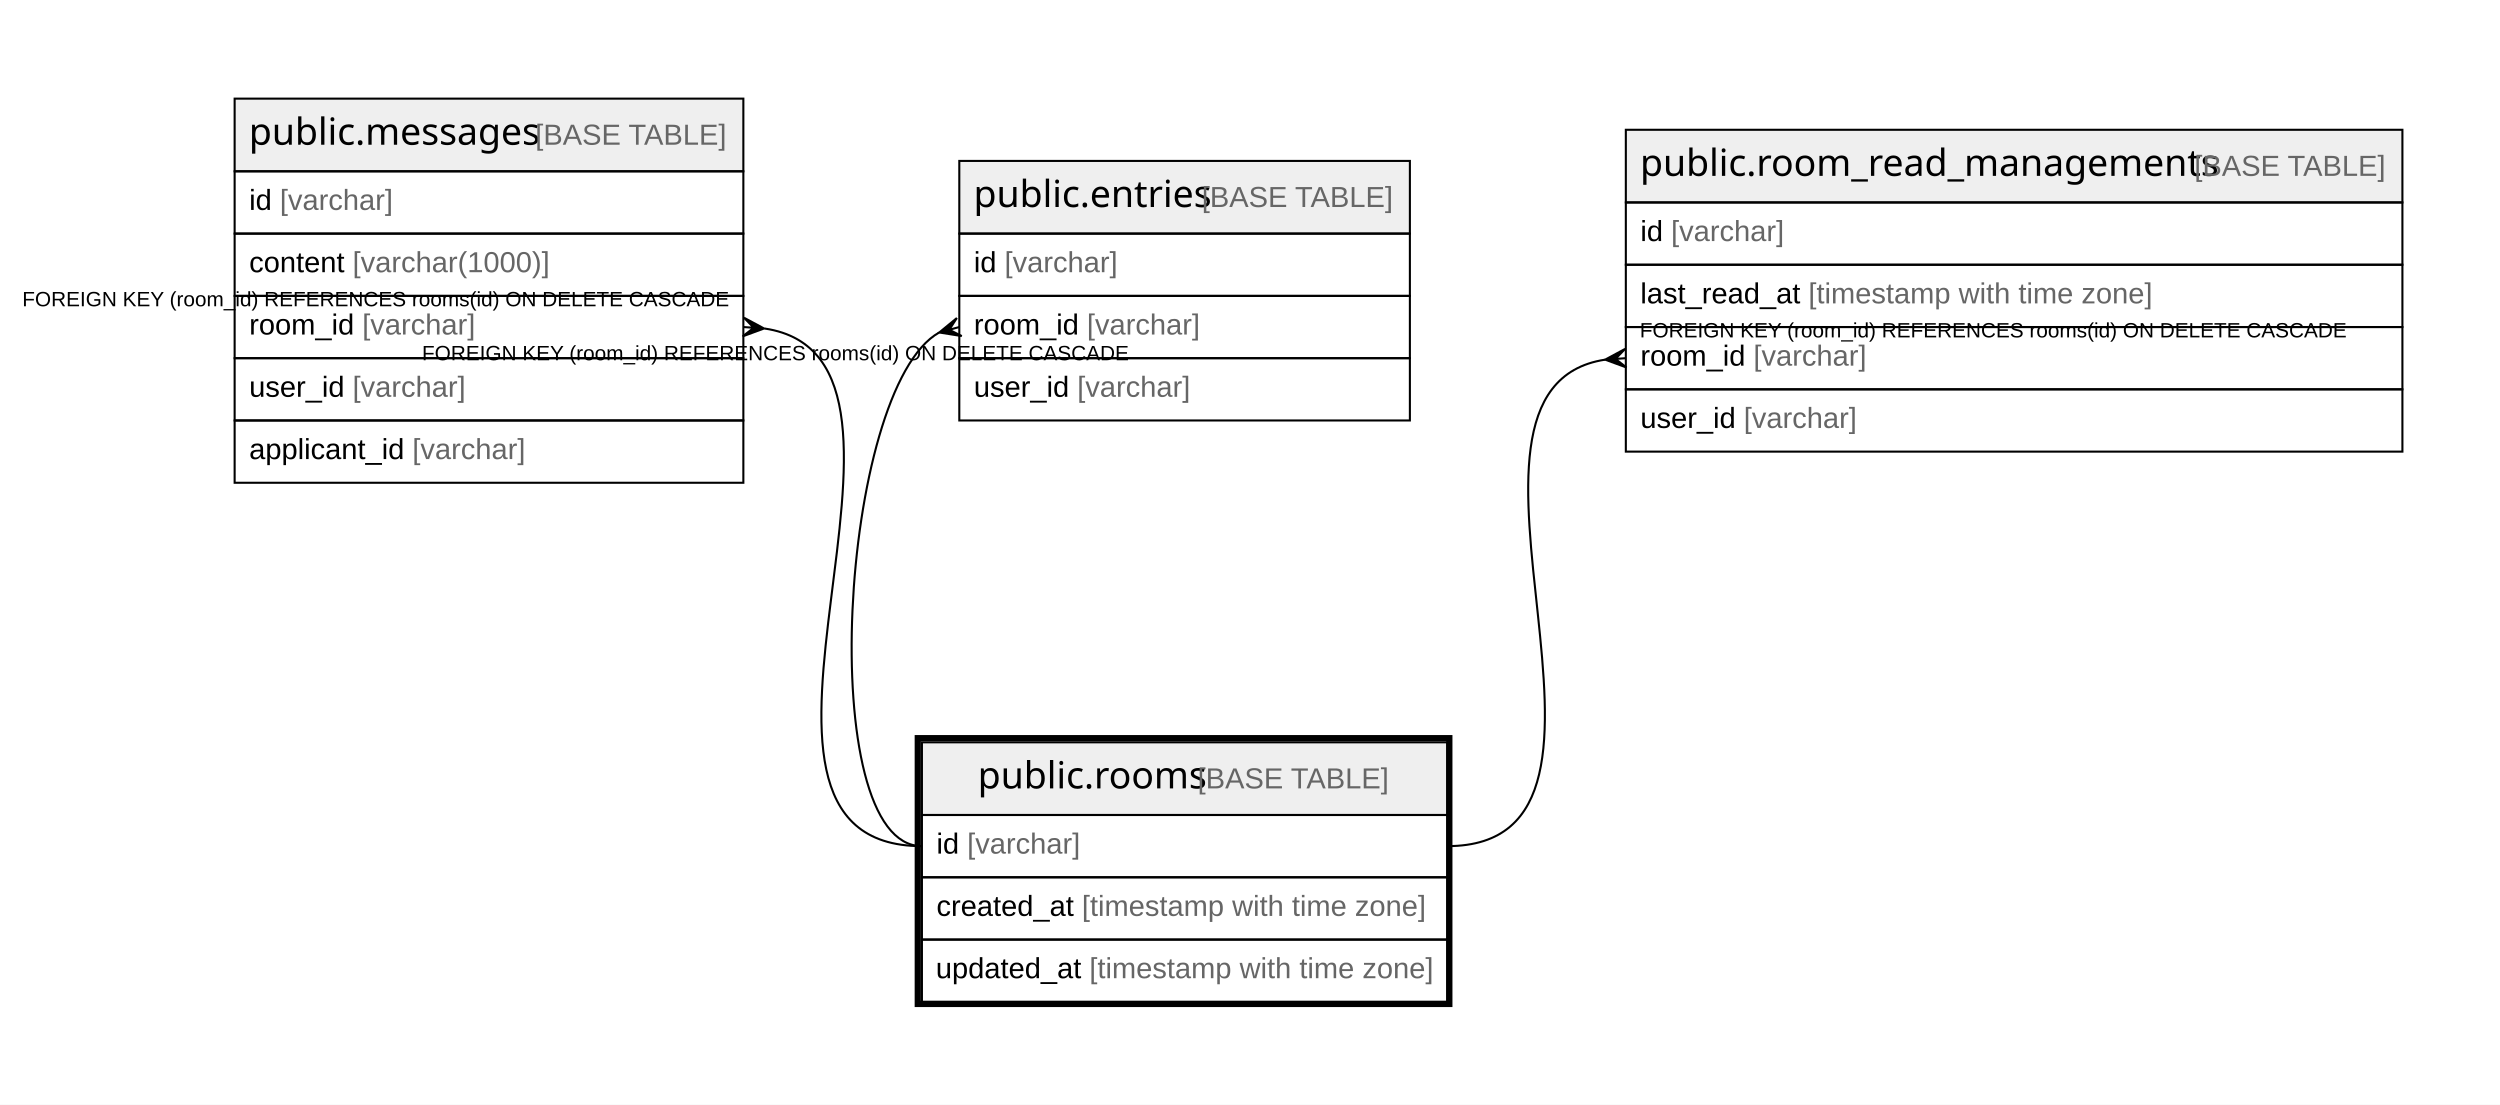
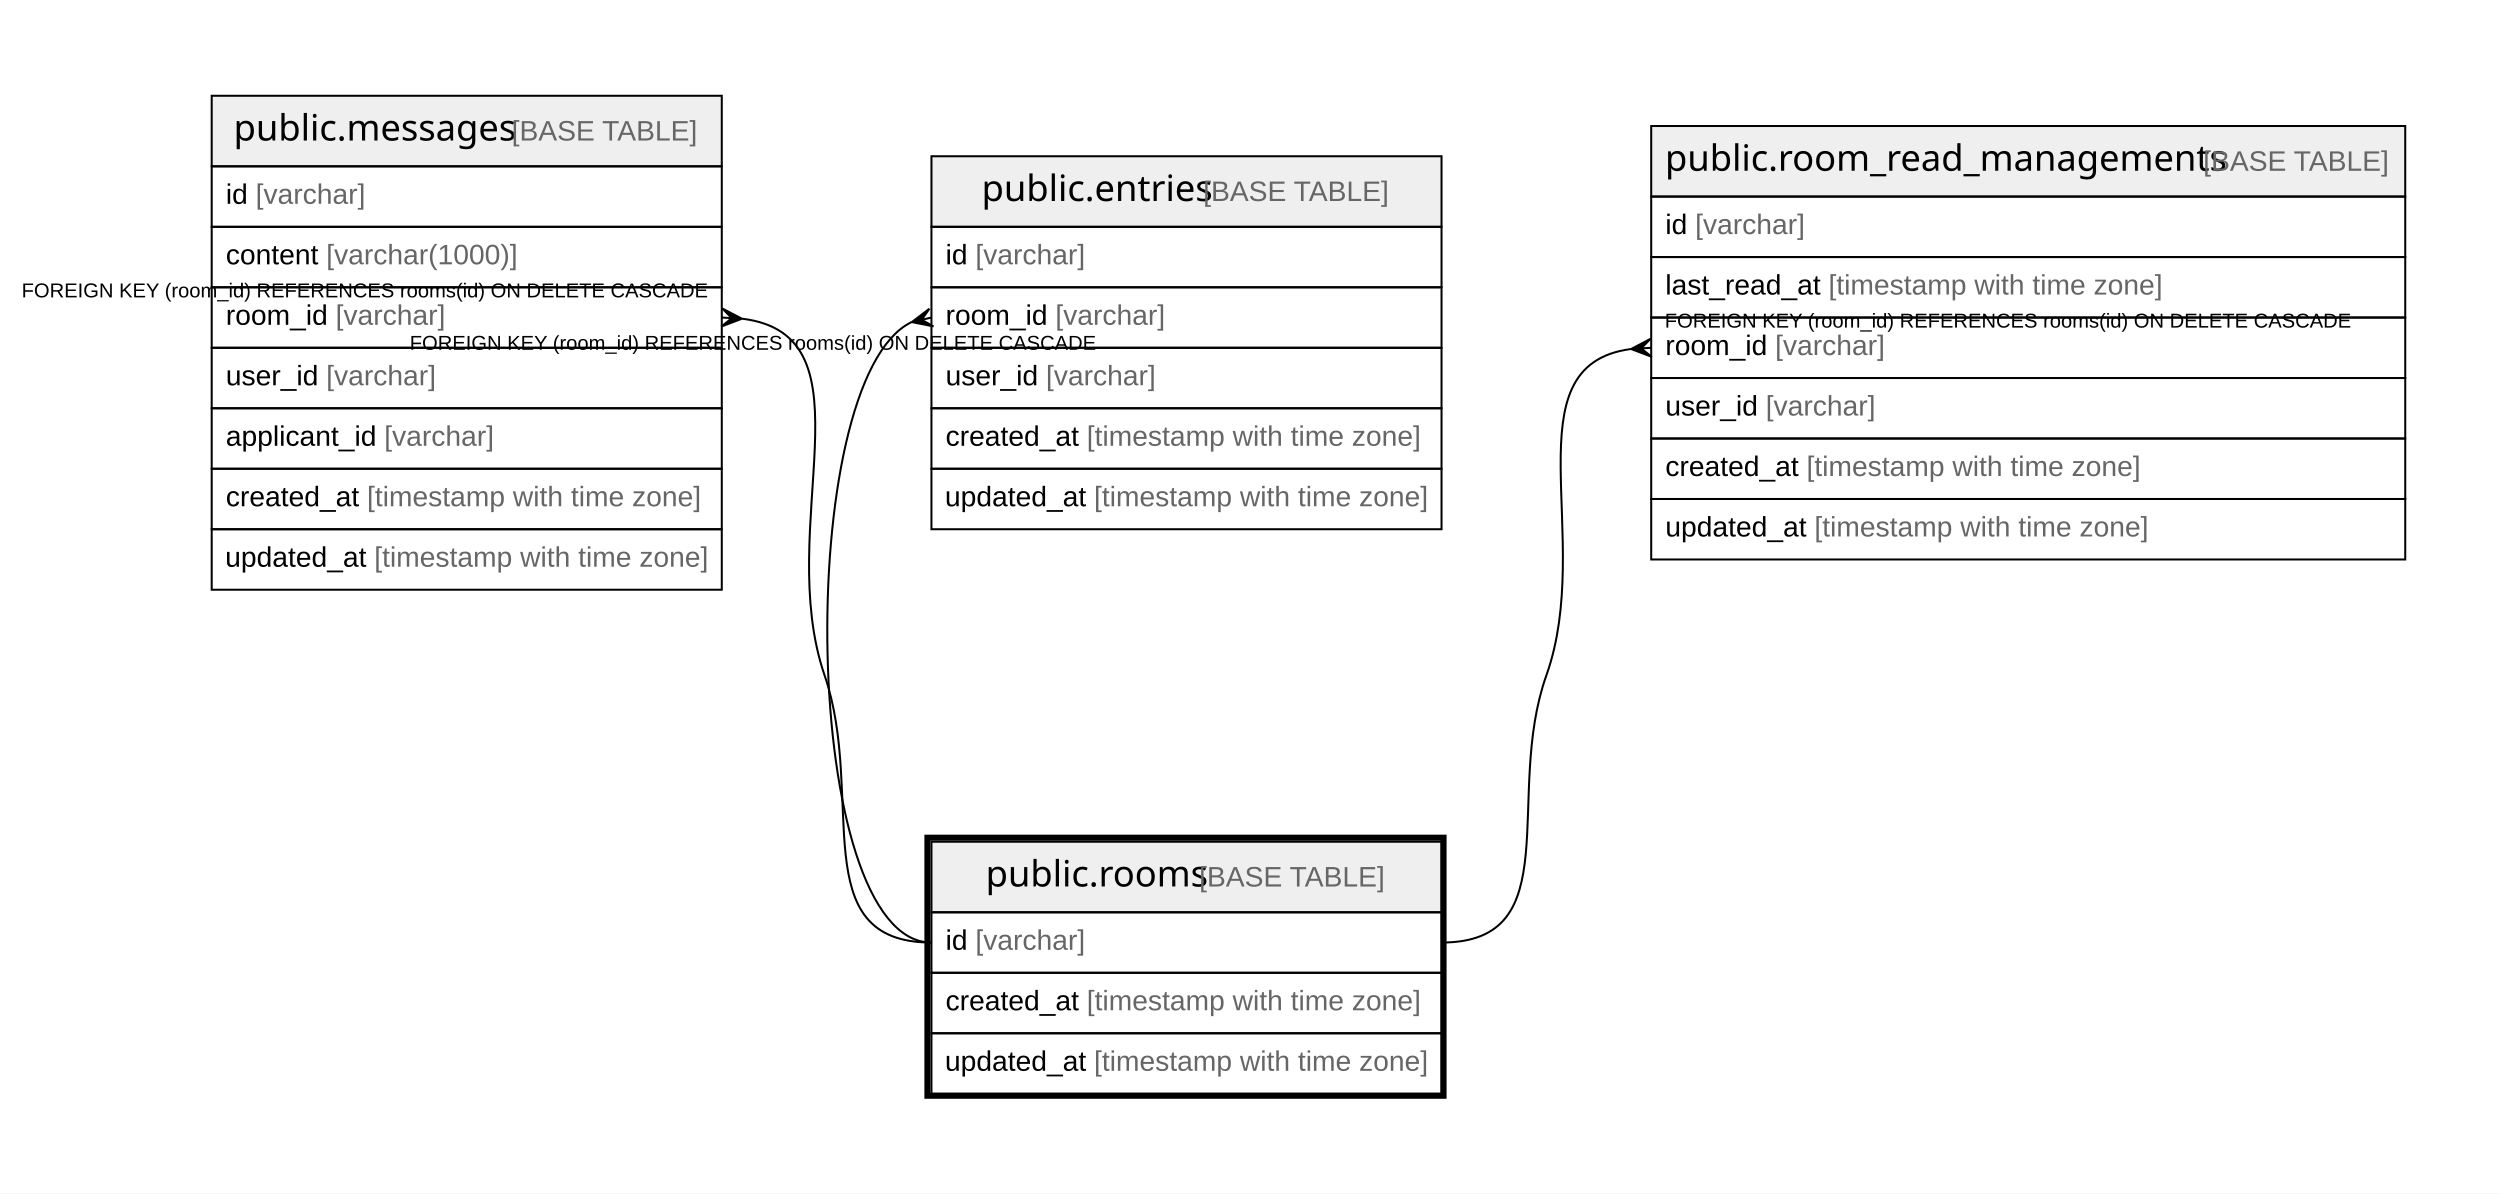
- <svg xmlns="http://www.w3.org/2000/svg" width="1204pt" height="532pt" viewBox="0.00 0.00 1204.00 532.00">
-   <g id="graph0" class="graph" transform="scale(1 1) rotate(0) translate(4 528)">
-     <polygon fill="#ffffff" stroke="transparent" points="-4,4 -4,-528 1200,-528 1200,4 -4,4" />
+ <svg xmlns="http://www.w3.org/2000/svg" width="1240pt" height="592pt" viewBox="0.00 0.00 1240.00 592.00">
+   <g id="graph0" class="graph" transform="scale(1 1) rotate(0) translate(4 588)">
+     <polygon fill="#ffffff" stroke="transparent" points="-4,4 -4,-588 1236,-588 1236,4 -4,4" />
    <g id="node1" class="node">
-       <polygon fill="#efefef" stroke="transparent" points="440,-135.5 440,-170.5 693,-170.5 693,-135.5 440,-135.5" />
-       <polygon fill="none" stroke="#000000" points="440,-135.5 440,-170.5 693,-170.5 693,-135.5 440,-135.5" />
-       <text text-anchor="start" x="466.87" y="-148.3" font-family="Arial Bold" font-size="18.00" fill="#000000">public.rooms</text>
-       <text text-anchor="start" x="568.876" y="-148.3" font-family="Arial" font-size="14.00" fill="#000000"> </text>
-       <text text-anchor="start" x="572.767" y="-148.3" font-family="Arial" font-size="14.00" fill="#666666">[BASE TABLE]</text>
-       <polygon fill="none" stroke="#000000" points="440,-105.5 440,-135.5 693,-135.5 693,-105.5 440,-105.5" />
-       <text text-anchor="start" x="447" y="-116.9" font-family="Arial" font-size="14.00" fill="#000000">id </text>
-       <text text-anchor="start" x="461.78" y="-116.9" font-family="Arial" font-size="14.00" fill="#666666">[varchar]</text>
-       <polygon fill="none" stroke="#000000" points="440,-75.5 440,-105.5 693,-105.5 693,-75.5 440,-75.5" />
-       <text text-anchor="start" x="447" y="-86.9" font-family="Arial" font-size="14.00" fill="#000000">created_at </text>
-       <text text-anchor="start" x="517.028" y="-86.9" font-family="Arial" font-size="14.00" fill="#666666">[timestamp with time zone]</text>
-       <polygon fill="none" stroke="#000000" points="440,-45.5 440,-75.5 693,-75.5 693,-45.5 440,-45.5" />
-       <text text-anchor="start" x="446.692" y="-56.9" font-family="Arial" font-size="14.00" fill="#000000">updated_at </text>
-       <text text-anchor="start" x="520.624" y="-56.9" font-family="Arial" font-size="14.00" fill="#666666">[timestamp with time zone]</text>
-       <polygon fill="none" stroke="#000000" stroke-width="3" points="438,-44.5 438,-172.5 694,-172.5 694,-44.5 438,-44.5" />
+       <polygon fill="#efefef" stroke="transparent" points="458,-135.5 458,-170.5 711,-170.5 711,-135.5 458,-135.5" />
+       <polygon fill="none" stroke="#000000" points="458,-135.5 458,-170.5 711,-170.5 711,-135.5 458,-135.5" />
+       <text text-anchor="start" x="484.87" y="-148.3" font-family="Arial Bold" font-size="18.00" fill="#000000">public.rooms</text>
+       <text text-anchor="start" x="586.876" y="-148.3" font-family="Arial" font-size="14.00" fill="#000000"> </text>
+       <text text-anchor="start" x="590.767" y="-148.3" font-family="Arial" font-size="14.00" fill="#666666">[BASE TABLE]</text>
+       <polygon fill="none" stroke="#000000" points="458,-105.5 458,-135.5 711,-135.5 711,-105.5 458,-105.5" />
+       <text text-anchor="start" x="465" y="-116.9" font-family="Arial" font-size="14.00" fill="#000000">id </text>
+       <text text-anchor="start" x="479.78" y="-116.9" font-family="Arial" font-size="14.00" fill="#666666">[varchar]</text>
+       <polygon fill="none" stroke="#000000" points="458,-75.5 458,-105.5 711,-105.5 711,-75.5 458,-75.5" />
+       <text text-anchor="start" x="465" y="-86.9" font-family="Arial" font-size="14.00" fill="#000000">created_at </text>
+       <text text-anchor="start" x="535.028" y="-86.9" font-family="Arial" font-size="14.00" fill="#666666">[timestamp with time zone]</text>
+       <polygon fill="none" stroke="#000000" points="458,-45.5 458,-75.5 711,-75.5 711,-45.5 458,-45.5" />
+       <text text-anchor="start" x="464.692" y="-56.9" font-family="Arial" font-size="14.00" fill="#000000">updated_at </text>
+       <text text-anchor="start" x="538.624" y="-56.9" font-family="Arial" font-size="14.00" fill="#666666">[timestamp with time zone]</text>
+       <polygon fill="none" stroke="#000000" stroke-width="3" points="456,-44.5 456,-172.5 712,-172.5 712,-44.5 456,-44.5" />
    </g>
    <g id="node2" class="node">
-       <polygon fill="#efefef" stroke="transparent" points="109,-445.5 109,-480.5 354,-480.5 354,-445.5 109,-445.5" />
-       <polygon fill="none" stroke="#000000" points="109,-445.5 109,-480.5 354,-480.5 354,-445.5 109,-445.5" />
-       <text text-anchor="start" x="115.86" y="-458.3" font-family="Arial Bold" font-size="18.00" fill="#000000">public.messages</text>
-       <text text-anchor="start" x="249.886" y="-458.3" font-family="Arial" font-size="14.00" fill="#000000"> </text>
-       <text text-anchor="start" x="253.777" y="-458.3" font-family="Arial" font-size="14.00" fill="#666666">[BASE TABLE]</text>
-       <polygon fill="none" stroke="#000000" points="109,-415.5 109,-445.5 354,-445.5 354,-415.5 109,-415.5" />
-       <text text-anchor="start" x="116" y="-426.9" font-family="Arial" font-size="14.00" fill="#000000">id </text>
-       <text text-anchor="start" x="130.78" y="-426.9" font-family="Arial" font-size="14.00" fill="#666666">[varchar]</text>
-       <polygon fill="none" stroke="#000000" points="109,-385.5 109,-415.5 354,-415.5 354,-385.5 109,-385.5" />
-       <text text-anchor="start" x="116" y="-396.9" font-family="Arial" font-size="14.00" fill="#000000">content </text>
-       <text text-anchor="start" x="165.802" y="-396.9" font-family="Arial" font-size="14.00" fill="#666666">[varchar(1000)]</text>
-       <polygon fill="none" stroke="#000000" points="109,-355.5 109,-385.5 354,-385.5 354,-355.5 109,-355.5" />
-       <text text-anchor="start" x="116" y="-366.9" font-family="Arial" font-size="14.00" fill="#000000">room_id </text>
-       <text text-anchor="start" x="170.449" y="-366.9" font-family="Arial" font-size="14.00" fill="#666666">[varchar]</text>
-       <polygon fill="none" stroke="#000000" points="109,-325.5 109,-355.5 354,-355.5 354,-325.5 109,-325.5" />
-       <text text-anchor="start" x="116" y="-336.9" font-family="Arial" font-size="14.00" fill="#000000">user_id </text>
-       <text text-anchor="start" x="165.788" y="-336.9" font-family="Arial" font-size="14.00" fill="#666666">[varchar]</text>
-       <polygon fill="none" stroke="#000000" points="109,-295.5 109,-325.5 354,-325.5 354,-295.5 109,-295.5" />
-       <text text-anchor="start" x="116" y="-306.9" font-family="Arial" font-size="14.00" fill="#000000">applicant_id </text>
-       <text text-anchor="start" x="194.579" y="-306.9" font-family="Arial" font-size="14.00" fill="#666666">[varchar]</text>
+       <polygon fill="#efefef" stroke="transparent" points="101,-505.5 101,-540.5 354,-540.5 354,-505.5 101,-505.5" />
+       <polygon fill="none" stroke="#000000" points="101,-505.5 101,-540.5 354,-540.5 354,-505.5 101,-505.5" />
+       <text text-anchor="start" x="111.86" y="-518.3" font-family="Arial Bold" font-size="18.00" fill="#000000">public.messages</text>
+       <text text-anchor="start" x="245.886" y="-518.3" font-family="Arial" font-size="14.00" fill="#000000"> </text>
+       <text text-anchor="start" x="249.777" y="-518.3" font-family="Arial" font-size="14.00" fill="#666666">[BASE TABLE]</text>
+       <polygon fill="none" stroke="#000000" points="101,-475.5 101,-505.5 354,-505.5 354,-475.5 101,-475.5" />
+       <text text-anchor="start" x="108" y="-486.9" font-family="Arial" font-size="14.00" fill="#000000">id </text>
+       <text text-anchor="start" x="122.78" y="-486.9" font-family="Arial" font-size="14.00" fill="#666666">[varchar]</text>
+       <polygon fill="none" stroke="#000000" points="101,-445.5 101,-475.5 354,-475.5 354,-445.5 101,-445.5" />
+       <text text-anchor="start" x="108" y="-456.9" font-family="Arial" font-size="14.00" fill="#000000">content </text>
+       <text text-anchor="start" x="157.802" y="-456.9" font-family="Arial" font-size="14.00" fill="#666666">[varchar(1000)]</text>
+       <polygon fill="none" stroke="#000000" points="101,-415.5 101,-445.5 354,-445.5 354,-415.5 101,-415.5" />
+       <text text-anchor="start" x="108" y="-426.9" font-family="Arial" font-size="14.00" fill="#000000">room_id </text>
+       <text text-anchor="start" x="162.449" y="-426.9" font-family="Arial" font-size="14.00" fill="#666666">[varchar]</text>
+       <polygon fill="none" stroke="#000000" points="101,-385.5 101,-415.5 354,-415.5 354,-385.5 101,-385.5" />
+       <text text-anchor="start" x="108" y="-396.9" font-family="Arial" font-size="14.00" fill="#000000">user_id </text>
+       <text text-anchor="start" x="157.788" y="-396.9" font-family="Arial" font-size="14.00" fill="#666666">[varchar]</text>
+       <polygon fill="none" stroke="#000000" points="101,-355.5 101,-385.5 354,-385.5 354,-355.5 101,-355.5" />
+       <text text-anchor="start" x="108" y="-366.9" font-family="Arial" font-size="14.00" fill="#000000">applicant_id </text>
+       <text text-anchor="start" x="186.579" y="-366.9" font-family="Arial" font-size="14.00" fill="#666666">[varchar]</text>
+       <polygon fill="none" stroke="#000000" points="101,-325.5 101,-355.5 354,-355.5 354,-325.5 101,-325.5" />
+       <text text-anchor="start" x="108" y="-336.9" font-family="Arial" font-size="14.00" fill="#000000">created_at </text>
+       <text text-anchor="start" x="178.028" y="-336.9" font-family="Arial" font-size="14.00" fill="#666666">[timestamp with time zone]</text>
+       <polygon fill="none" stroke="#000000" points="101,-295.5 101,-325.5 354,-325.5 354,-295.5 101,-295.5" />
+       <text text-anchor="start" x="107.692" y="-306.9" font-family="Arial" font-size="14.00" fill="#000000">updated_at </text>
+       <text text-anchor="start" x="181.624" y="-306.9" font-family="Arial" font-size="14.00" fill="#666666">[timestamp with time zone]</text>
    </g>
    <g id="edge1" class="edge">
-       <path fill="none" stroke="#000000" d="M364.251,-369.783C462.449,-355.119 326.17,-120.5 440,-120.5" />
-       <polygon fill="#000000" stroke="#000000" points="363.976,-369.802 353.686,-366.011 358.988,-370.151 354,-370.5 354,-370.5 354,-370.5 358.988,-370.151 354.314,-374.989 363.976,-369.802 363.976,-369.802" />
-       <text text-anchor="start" x="6.724" y="-380.5" font-family="Arial" font-size="10.00" fill="#000000">FOREIGN KEY (room_id) REFERENCES rooms(id) ON DELETE CASCADE</text>
+       <path fill="none" stroke="#000000" d="M364.236,-429.907C431.068,-421.574 379.586,-327.16 405,-253 425.561,-193 394.575,-120.5 458,-120.5" />
+       <polygon fill="#000000" stroke="#000000" points="363.983,-429.921 353.74,-426.007 358.992,-430.211 354,-430.5 354,-430.5 354,-430.5 358.992,-430.211 354.26,-434.993 363.983,-429.921 363.983,-429.921" />
+       <text text-anchor="start" x="6.724" y="-440.5" font-family="Arial" font-size="10.00" fill="#000000">FOREIGN KEY (room_id) REFERENCES rooms(id) ON DELETE CASCADE</text>
    </g>
    <g id="node3" class="node">
-       <polygon fill="#efefef" stroke="transparent" points="458,-415.5 458,-450.5 675,-450.5 675,-415.5 458,-415.5" />
-       <polygon fill="none" stroke="#000000" points="458,-415.5 458,-450.5 675,-450.5 675,-415.5 458,-415.5" />
-       <text text-anchor="start" x="464.865" y="-428.3" font-family="Arial Bold" font-size="18.00" fill="#000000">public.entries</text>
-       <text text-anchor="start" x="570.881" y="-428.3" font-family="Arial" font-size="14.00" fill="#000000"> </text>
-       <text text-anchor="start" x="574.772" y="-428.3" font-family="Arial" font-size="14.00" fill="#666666">[BASE TABLE]</text>
-       <polygon fill="none" stroke="#000000" points="458,-385.5 458,-415.5 675,-415.5 675,-385.5 458,-385.5" />
-       <text text-anchor="start" x="465" y="-396.9" font-family="Arial" font-size="14.00" fill="#000000">id </text>
-       <text text-anchor="start" x="479.78" y="-396.9" font-family="Arial" font-size="14.00" fill="#666666">[varchar]</text>
-       <polygon fill="none" stroke="#000000" points="458,-355.5 458,-385.5 675,-385.5 675,-355.5 458,-355.5" />
-       <text text-anchor="start" x="465" y="-366.9" font-family="Arial" font-size="14.00" fill="#000000">room_id </text>
-       <text text-anchor="start" x="519.449" y="-366.9" font-family="Arial" font-size="14.00" fill="#666666">[varchar]</text>
-       <polygon fill="none" stroke="#000000" points="458,-325.5 458,-355.5 675,-355.5 675,-325.5 458,-325.5" />
-       <text text-anchor="start" x="465" y="-336.9" font-family="Arial" font-size="14.00" fill="#000000">user_id </text>
-       <text text-anchor="start" x="514.788" y="-336.9" font-family="Arial" font-size="14.00" fill="#666666">[varchar]</text>
+       <polygon fill="#efefef" stroke="transparent" points="458,-475.5 458,-510.5 711,-510.5 711,-475.5 458,-475.5" />
+       <polygon fill="none" stroke="#000000" points="458,-475.5 458,-510.5 711,-510.5 711,-475.5 458,-475.5" />
+       <text text-anchor="start" x="482.865" y="-488.3" font-family="Arial Bold" font-size="18.00" fill="#000000">public.entries</text>
+       <text text-anchor="start" x="588.881" y="-488.3" font-family="Arial" font-size="14.00" fill="#000000"> </text>
+       <text text-anchor="start" x="592.772" y="-488.3" font-family="Arial" font-size="14.00" fill="#666666">[BASE TABLE]</text>
+       <polygon fill="none" stroke="#000000" points="458,-445.5 458,-475.5 711,-475.5 711,-445.5 458,-445.5" />
+       <text text-anchor="start" x="465" y="-456.9" font-family="Arial" font-size="14.00" fill="#000000">id </text>
+       <text text-anchor="start" x="479.78" y="-456.9" font-family="Arial" font-size="14.00" fill="#666666">[varchar]</text>
+       <polygon fill="none" stroke="#000000" points="458,-415.5 458,-445.5 711,-445.5 711,-415.5 458,-415.5" />
+       <text text-anchor="start" x="465" y="-426.9" font-family="Arial" font-size="14.00" fill="#000000">room_id </text>
+       <text text-anchor="start" x="519.449" y="-426.9" font-family="Arial" font-size="14.00" fill="#666666">[varchar]</text>
+       <polygon fill="none" stroke="#000000" points="458,-385.5 458,-415.5 711,-415.5 711,-385.5 458,-385.5" />
+       <text text-anchor="start" x="465" y="-396.9" font-family="Arial" font-size="14.00" fill="#000000">user_id </text>
+       <text text-anchor="start" x="514.788" y="-396.9" font-family="Arial" font-size="14.00" fill="#666666">[varchar]</text>
+       <polygon fill="none" stroke="#000000" points="458,-355.5 458,-385.5 711,-385.5 711,-355.5 458,-355.5" />
+       <text text-anchor="start" x="465" y="-366.9" font-family="Arial" font-size="14.00" fill="#000000">created_at </text>
+       <text text-anchor="start" x="535.028" y="-366.9" font-family="Arial" font-size="14.00" fill="#666666">[timestamp with time zone]</text>
+       <polygon fill="none" stroke="#000000" points="458,-325.5 458,-355.5 711,-355.5 711,-325.5 458,-325.5" />
+       <text text-anchor="start" x="464.692" y="-336.9" font-family="Arial" font-size="14.00" fill="#000000">updated_at </text>
+       <text text-anchor="start" x="538.624" y="-336.9" font-family="Arial" font-size="14.00" fill="#666666">[timestamp with time zone]</text>
    </g>
    <g id="edge2" class="edge">
-       <path fill="none" stroke="#000000" d="M448.305,-367.861C400.391,-341.143 387.673,-120.5 440,-120.5" />
-       <polygon fill="#000000" stroke="#000000" points="448.351,-367.874 456.818,-374.842 453.175,-369.187 458,-370.5 458,-370.5 458,-370.5 453.175,-369.187 459.182,-366.158 448.351,-367.874 448.351,-367.874" />
-       <text text-anchor="start" x="199.225" y="-354.5" font-family="Arial" font-size="10.00" fill="#000000">FOREIGN KEY (room_id) REFERENCES rooms(id) ON DELETE CASCADE</text>
+       <path fill="none" stroke="#000000" d="M448.038,-428.183C389.289,-399.815 392.609,-120.5 458,-120.5" />
+       <polygon fill="#000000" stroke="#000000" points="448.26,-428.235 456.981,-434.883 453.13,-429.367 458,-430.5 458,-430.5 458,-430.5 453.13,-429.367 459.019,-426.117 448.26,-428.235 448.26,-428.235" />
+       <text text-anchor="start" x="199.225" y="-414.5" font-family="Arial" font-size="10.00" fill="#000000">FOREIGN KEY (room_id) REFERENCES rooms(id) ON DELETE CASCADE</text>
    </g>
    <g id="node4" class="node">
-       <polygon fill="#efefef" stroke="transparent" points="779,-430.5 779,-465.5 1153,-465.5 1153,-430.5 779,-430.5" />
-       <polygon fill="none" stroke="#000000" points="779,-430.5 779,-465.5 1153,-465.5 1153,-430.5 779,-430.5" />
-       <text text-anchor="start" x="785.843" y="-443.3" font-family="Arial Bold" font-size="18.00" fill="#000000">public.room_read_managements</text>
-       <text text-anchor="start" x="1048.903" y="-443.3" font-family="Arial" font-size="14.00" fill="#000000"> </text>
-       <text text-anchor="start" x="1052.793" y="-443.3" font-family="Arial" font-size="14.00" fill="#666666">[BASE TABLE]</text>
-       <polygon fill="none" stroke="#000000" points="779,-400.5 779,-430.5 1153,-430.5 1153,-400.5 779,-400.5" />
-       <text text-anchor="start" x="786" y="-411.9" font-family="Arial" font-size="14.00" fill="#000000">id </text>
-       <text text-anchor="start" x="800.78" y="-411.9" font-family="Arial" font-size="14.00" fill="#666666">[varchar]</text>
-       <polygon fill="none" stroke="#000000" points="779,-370.5 779,-400.5 1153,-400.5 1153,-370.5 779,-370.5" />
-       <text text-anchor="start" x="786" y="-381.9" font-family="Arial" font-size="14.00" fill="#000000">last_read_at </text>
-       <text text-anchor="start" x="866.917" y="-381.9" font-family="Arial" font-size="14.00" fill="#666666">[timestamp with time zone]</text>
-       <polygon fill="none" stroke="#000000" points="779,-340.5 779,-370.5 1153,-370.5 1153,-340.5 779,-340.5" />
-       <text text-anchor="start" x="786" y="-351.9" font-family="Arial" font-size="14.00" fill="#000000">room_id </text>
-       <text text-anchor="start" x="840.449" y="-351.9" font-family="Arial" font-size="14.00" fill="#666666">[varchar]</text>
-       <polygon fill="none" stroke="#000000" points="779,-310.5 779,-340.5 1153,-340.5 1153,-310.5 779,-310.5" />
-       <text text-anchor="start" x="786" y="-321.9" font-family="Arial" font-size="14.00" fill="#000000">user_id </text>
-       <text text-anchor="start" x="835.788" y="-321.9" font-family="Arial" font-size="14.00" fill="#666666">[varchar]</text>
+       <polygon fill="#efefef" stroke="transparent" points="815,-490.5 815,-525.5 1189,-525.5 1189,-490.5 815,-490.5" />
+       <polygon fill="none" stroke="#000000" points="815,-490.5 815,-525.5 1189,-525.5 1189,-490.5 815,-490.5" />
+       <text text-anchor="start" x="821.843" y="-503.3" font-family="Arial Bold" font-size="18.00" fill="#000000">public.room_read_managements</text>
+       <text text-anchor="start" x="1084.903" y="-503.3" font-family="Arial" font-size="14.00" fill="#000000"> </text>
+       <text text-anchor="start" x="1088.793" y="-503.3" font-family="Arial" font-size="14.00" fill="#666666">[BASE TABLE]</text>
+       <polygon fill="none" stroke="#000000" points="815,-460.5 815,-490.5 1189,-490.5 1189,-460.5 815,-460.5" />
+       <text text-anchor="start" x="822" y="-471.9" font-family="Arial" font-size="14.00" fill="#000000">id </text>
+       <text text-anchor="start" x="836.78" y="-471.9" font-family="Arial" font-size="14.00" fill="#666666">[varchar]</text>
+       <polygon fill="none" stroke="#000000" points="815,-430.5 815,-460.5 1189,-460.5 1189,-430.5 815,-430.5" />
+       <text text-anchor="start" x="822" y="-441.9" font-family="Arial" font-size="14.00" fill="#000000">last_read_at </text>
+       <text text-anchor="start" x="902.917" y="-441.9" font-family="Arial" font-size="14.00" fill="#666666">[timestamp with time zone]</text>
+       <polygon fill="none" stroke="#000000" points="815,-400.5 815,-430.5 1189,-430.5 1189,-400.5 815,-400.5" />
+       <text text-anchor="start" x="822" y="-411.9" font-family="Arial" font-size="14.00" fill="#000000">room_id </text>
+       <text text-anchor="start" x="876.449" y="-411.9" font-family="Arial" font-size="14.00" fill="#666666">[varchar]</text>
+       <polygon fill="none" stroke="#000000" points="815,-370.5 815,-400.5 1189,-400.5 1189,-370.5 815,-370.5" />
+       <text text-anchor="start" x="822" y="-381.9" font-family="Arial" font-size="14.00" fill="#000000">user_id </text>
+       <text text-anchor="start" x="871.788" y="-381.9" font-family="Arial" font-size="14.00" fill="#666666">[varchar]</text>
+       <polygon fill="none" stroke="#000000" points="815,-340.5 815,-370.5 1189,-370.5 1189,-340.5 815,-340.5" />
+       <text text-anchor="start" x="822" y="-351.9" font-family="Arial" font-size="14.00" fill="#000000">created_at </text>
+       <text text-anchor="start" x="892.028" y="-351.9" font-family="Arial" font-size="14.00" fill="#666666">[timestamp with time zone]</text>
+       <polygon fill="none" stroke="#000000" points="815,-310.5 815,-340.5 1189,-340.5 1189,-310.5 815,-310.5" />
+       <text text-anchor="start" x="822" y="-321.9" font-family="Arial" font-size="14.00" fill="#000000">updated_at </text>
+       <text text-anchor="start" x="895.933" y="-321.9" font-family="Arial" font-size="14.00" fill="#666666">[timestamp with time zone]</text>
    </g>
    <g id="edge3" class="edge">
-       <path fill="none" stroke="#000000" d="M769.003,-354.784C676.318,-340.598 800.634,-120.5 693,-120.5" />
-       <polygon fill="#000000" stroke="#000000" points="769.026,-354.785 778.678,-359.988 774.013,-355.143 779,-355.5 779,-355.5 779,-355.5 774.013,-355.143 779.322,-351.012 769.026,-354.785 769.026,-354.785" />
-       <text text-anchor="start" x="785.725" y="-365.5" font-family="Arial" font-size="10.00" fill="#000000">FOREIGN KEY (room_id) REFERENCES rooms(id) ON DELETE CASCADE</text>
+       <path fill="none" stroke="#000000" d="M804.764,-414.862C743.802,-406.654 787.179,-320.954 763,-253 741.793,-193.399 774.262,-120.5 711,-120.5" />
+       <polygon fill="#000000" stroke="#000000" points="805.019,-414.877 814.72,-419.991 810.01,-415.189 815,-415.5 815,-415.5 815,-415.5 810.01,-415.189 815.28,-411.009 805.019,-414.877 805.019,-414.877" />
+       <text text-anchor="start" x="821.725" y="-425.5" font-family="Arial" font-size="10.00" fill="#000000">FOREIGN KEY (room_id) REFERENCES rooms(id) ON DELETE CASCADE</text>
    </g>
  </g>
</svg>
